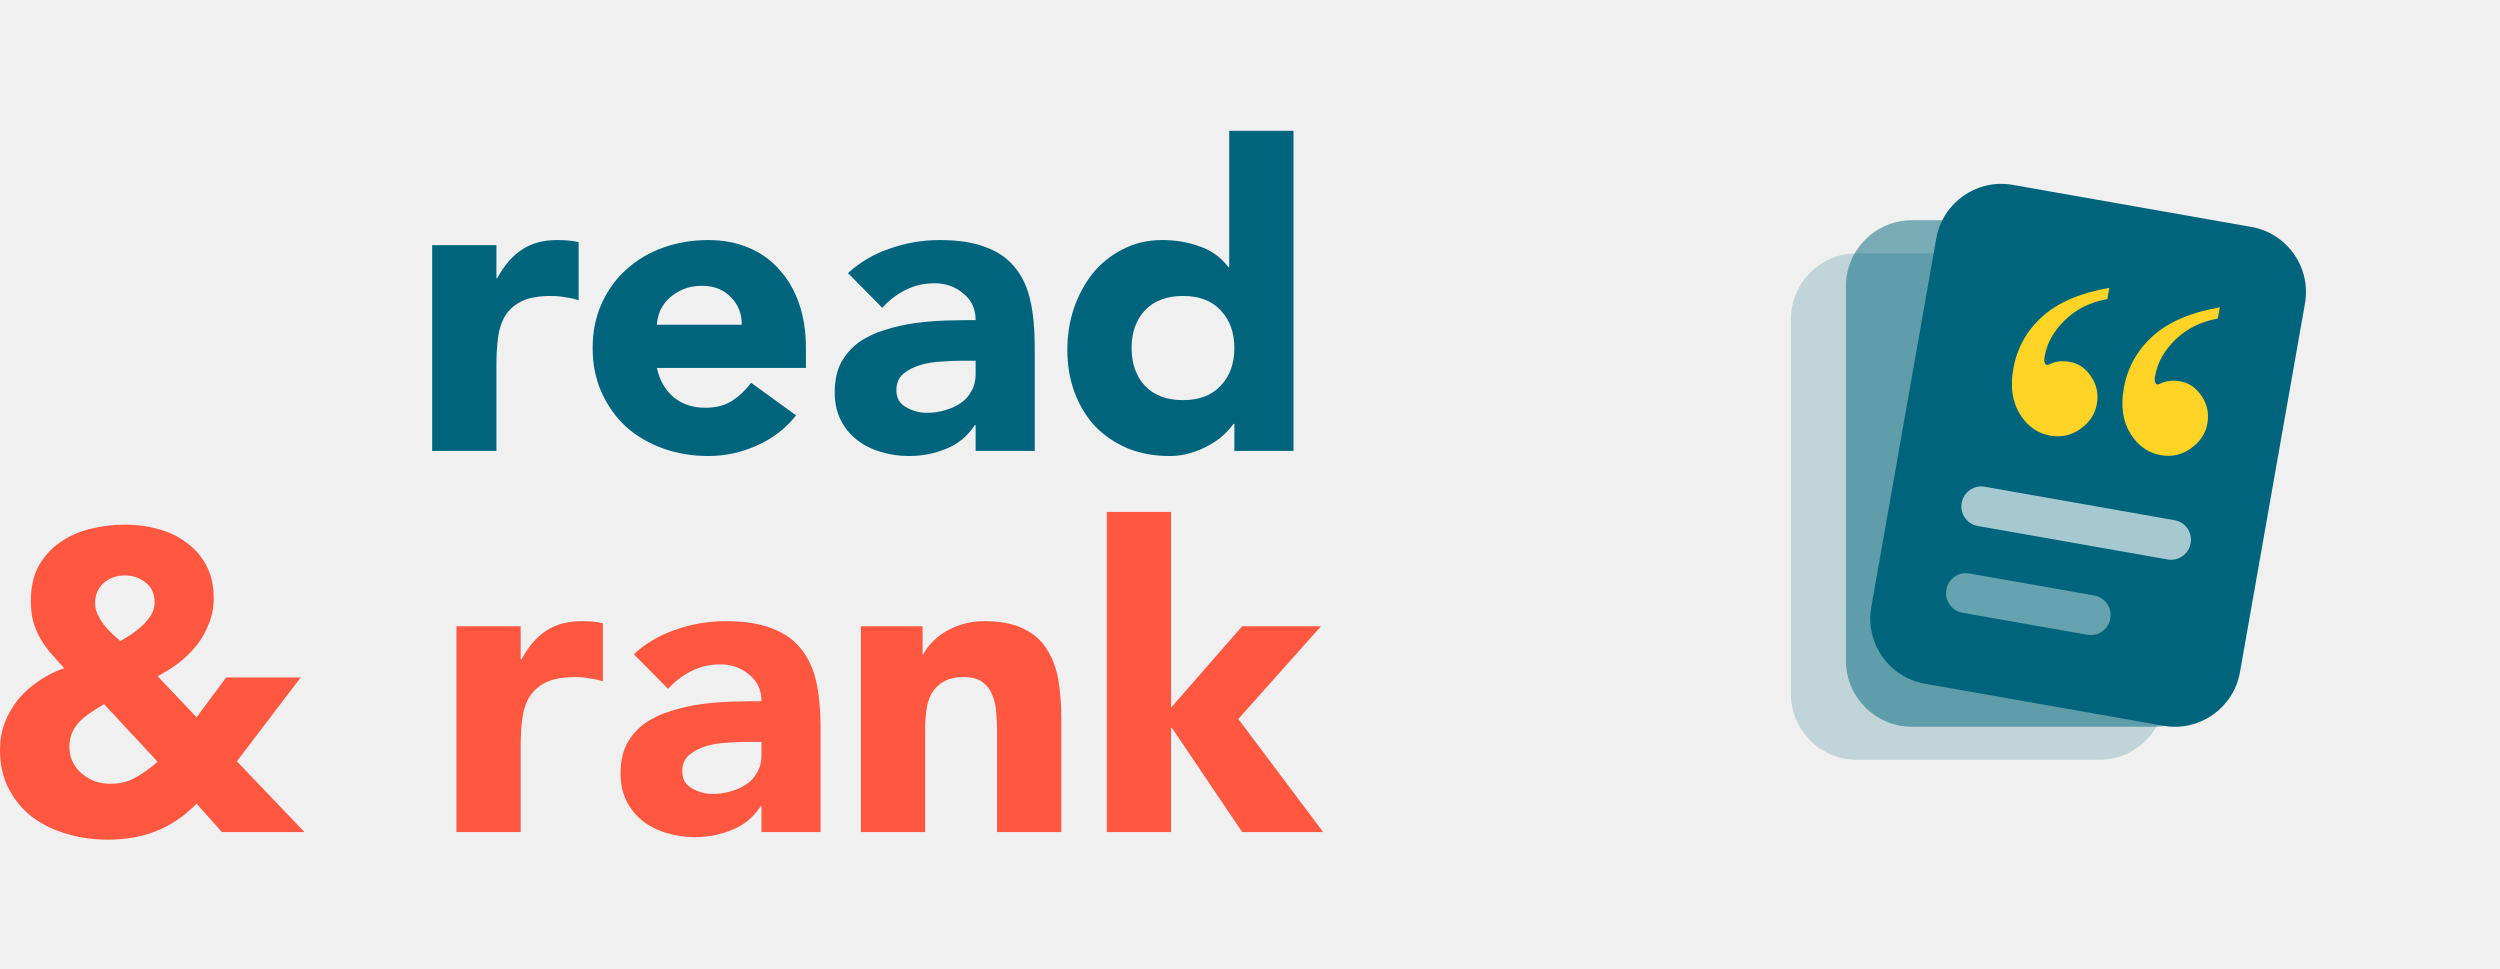
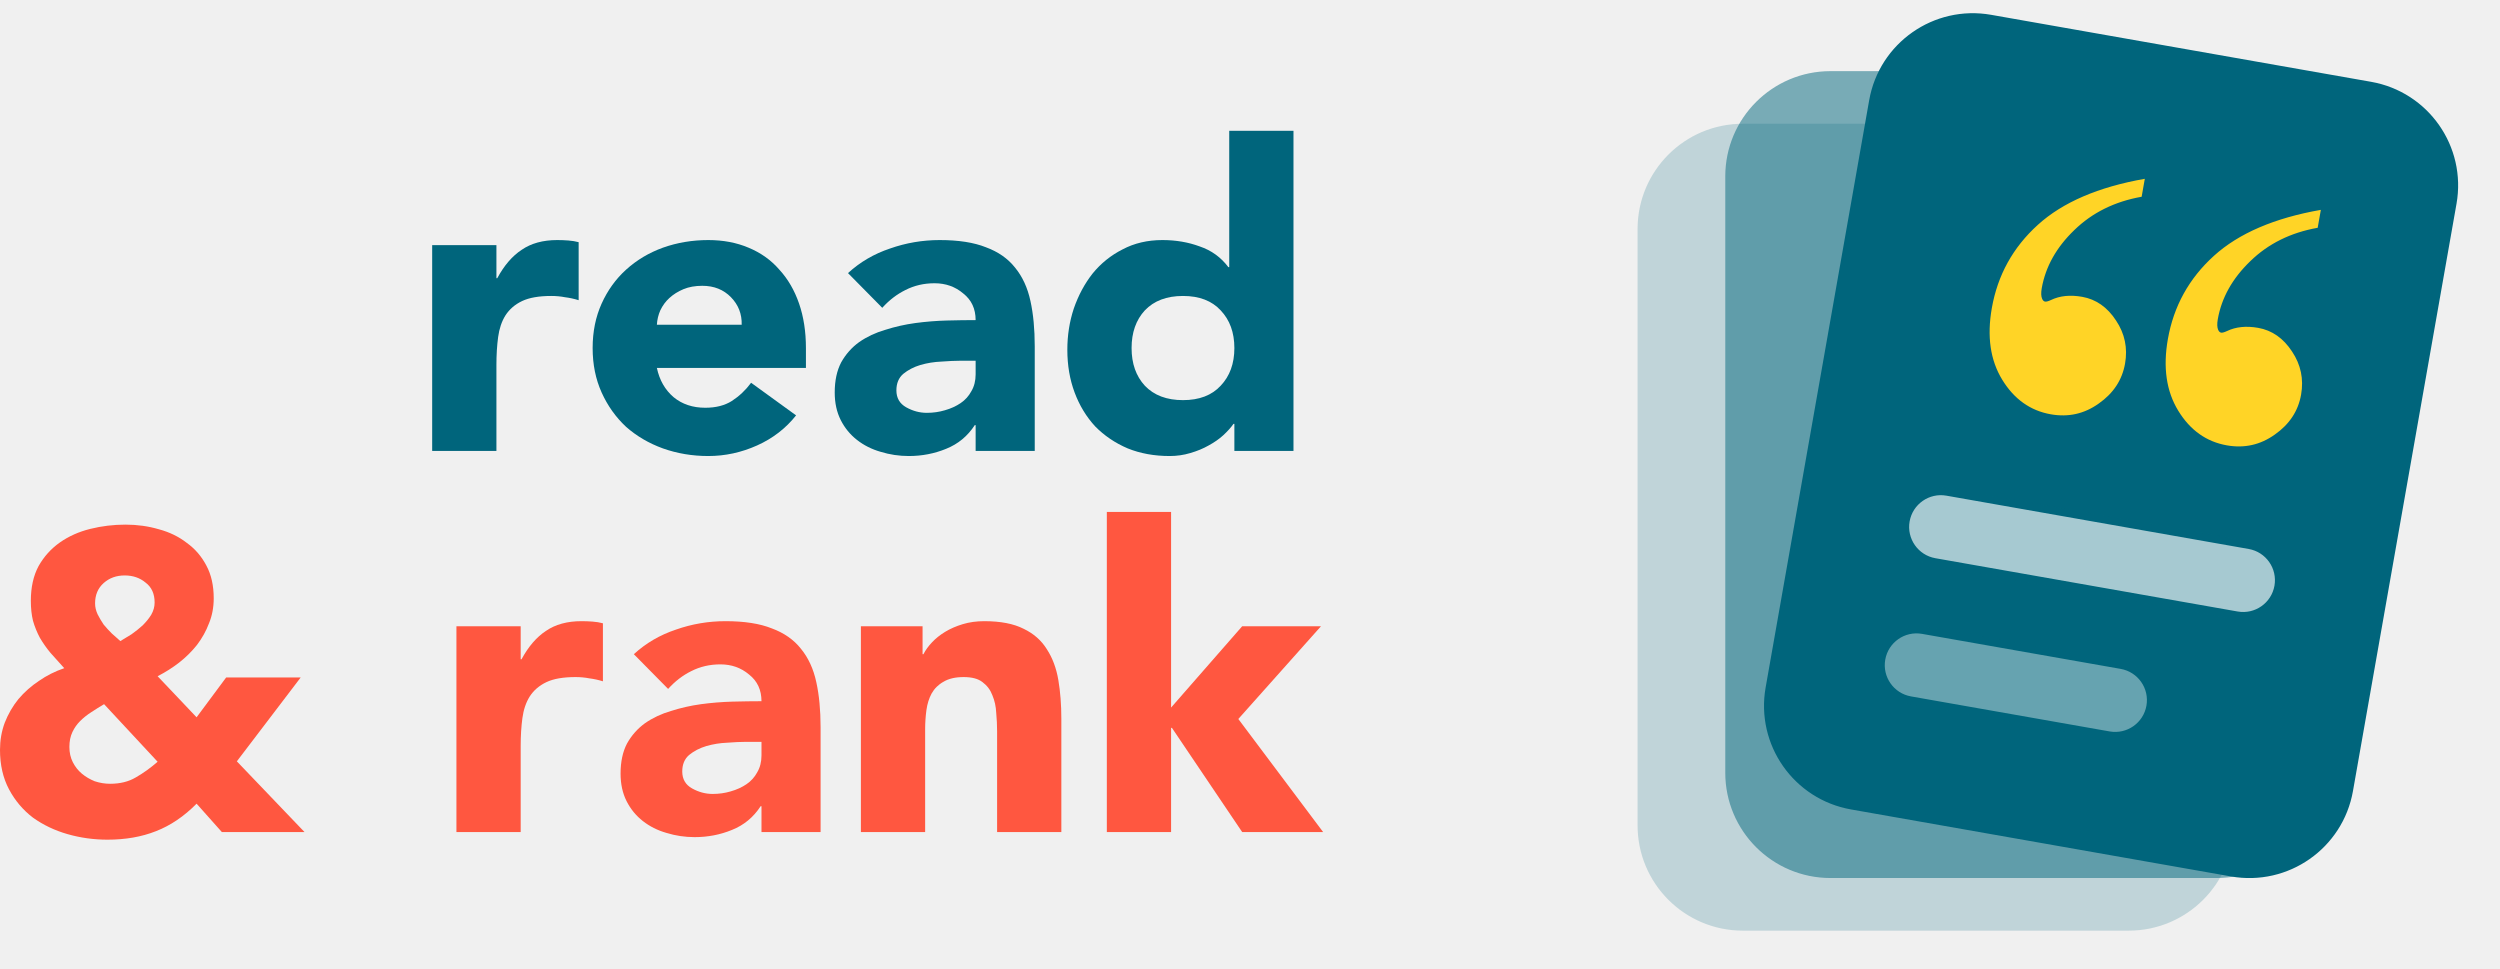
<svg xmlns="http://www.w3.org/2000/svg" width="516" height="200" viewBox="0 0 516 200" fill="none">
  <path d="M48.886 157.139L62.853 171.735H45.792L40.576 165.88C37.983 168.502 35.184 170.395 32.178 171.561C29.231 172.726 25.902 173.309 22.189 173.309C19.36 173.309 16.619 172.93 13.967 172.172C11.315 171.415 8.929 170.279 6.807 168.764C4.744 167.191 3.094 165.239 1.856 162.908C0.619 160.577 0 157.868 0 154.78C0 152.799 0.324 150.934 0.972 149.186C1.68 147.38 2.623 145.748 3.801 144.292C5.039 142.835 6.453 141.582 8.045 140.533C9.636 139.426 11.374 138.552 13.26 137.911C12.258 136.804 11.315 135.755 10.431 134.765C9.606 133.774 8.87 132.726 8.221 131.619C7.632 130.511 7.161 129.346 6.807 128.122C6.512 126.899 6.365 125.53 6.365 124.015C6.365 121.218 6.895 118.829 7.956 116.848C9.076 114.867 10.549 113.235 12.376 111.953C14.203 110.672 16.295 109.739 18.653 109.157C21.01 108.574 23.426 108.283 25.902 108.283C28.318 108.283 30.616 108.603 32.797 109.244C34.977 109.827 36.893 110.759 38.543 112.041C40.252 113.264 41.608 114.838 42.609 116.76C43.611 118.625 44.112 120.868 44.112 123.49C44.112 125.355 43.788 127.074 43.14 128.647C42.55 130.22 41.725 131.706 40.665 133.104C39.604 134.444 38.366 135.668 36.952 136.775C35.596 137.824 34.123 138.756 32.532 139.572L40.576 148.05L46.676 139.834H62.058L48.886 157.139ZM25.725 118.771C24.016 118.771 22.572 119.295 21.393 120.344C20.215 121.393 19.625 122.791 19.625 124.539C19.625 125.297 19.802 126.054 20.155 126.811C20.509 127.511 20.922 128.21 21.393 128.909C21.924 129.55 22.483 130.162 23.073 130.745C23.721 131.327 24.31 131.852 24.841 132.318C25.548 131.91 26.314 131.444 27.139 130.919C27.964 130.337 28.73 129.725 29.438 129.084C30.145 128.385 30.734 127.656 31.206 126.899C31.677 126.083 31.913 125.238 31.913 124.364C31.913 122.558 31.294 121.189 30.056 120.256C28.878 119.266 27.434 118.771 25.725 118.771ZM21.482 145.34C20.598 145.865 19.713 146.418 18.829 147.001C18.004 147.525 17.238 148.137 16.531 148.836C15.883 149.477 15.352 150.235 14.94 151.109C14.527 151.983 14.321 153.003 14.321 154.168C14.321 155.333 14.557 156.382 15.028 157.314C15.5 158.247 16.119 159.033 16.885 159.674C17.651 160.315 18.535 160.839 19.537 161.247C20.598 161.597 21.658 161.772 22.719 161.772C24.782 161.772 26.55 161.335 28.023 160.461C29.555 159.587 31.058 158.509 32.532 157.227L21.482 145.34Z" fill="#FF5740" />
  <path d="M94.208 129.259H107.468V136.076H107.645C109.06 133.454 110.739 131.502 112.684 130.22C114.629 128.88 117.075 128.21 120.021 128.21C120.788 128.21 121.554 128.239 122.32 128.297C123.086 128.356 123.793 128.472 124.442 128.647V140.621C123.499 140.329 122.556 140.126 121.613 140.009C120.729 139.834 119.786 139.747 118.784 139.747C116.25 139.747 114.246 140.096 112.773 140.796C111.299 141.495 110.15 142.485 109.325 143.767C108.559 144.991 108.058 146.477 107.822 148.225C107.586 149.973 107.468 151.895 107.468 153.993V171.735H94.208V129.259Z" fill="#FF5740" />
  <path d="M157.17 166.404H156.993C155.52 168.676 153.546 170.308 151.07 171.298C148.654 172.289 146.09 172.784 143.379 172.784C141.376 172.784 139.431 172.493 137.545 171.91C135.718 171.386 134.097 170.57 132.683 169.463C131.269 168.356 130.149 166.987 129.324 165.355C128.499 163.724 128.086 161.83 128.086 159.674C128.086 157.227 128.528 155.158 129.412 153.469C130.355 151.779 131.593 150.381 133.125 149.273C134.716 148.166 136.514 147.321 138.517 146.739C140.521 146.098 142.584 145.632 144.706 145.34C146.886 145.049 149.037 144.874 151.159 144.816C153.339 144.758 155.343 144.729 157.17 144.729C157.17 142.398 156.316 140.563 154.606 139.222C152.956 137.824 150.982 137.125 148.684 137.125C146.503 137.125 144.499 137.591 142.672 138.523C140.904 139.397 139.313 140.621 137.899 142.194L130.826 135.027C133.302 132.755 136.19 131.065 139.49 129.958C142.79 128.793 146.208 128.21 149.744 128.21C153.634 128.21 156.817 128.705 159.292 129.696C161.826 130.628 163.83 132.026 165.303 133.891C166.835 135.755 167.896 138.057 168.486 140.796C169.075 143.476 169.37 146.593 169.37 150.147V171.735H157.17V166.404ZM153.899 153.119C152.897 153.119 151.63 153.177 150.098 153.294C148.625 153.352 147.181 153.585 145.766 153.993C144.411 154.401 143.232 155.013 142.23 155.828C141.287 156.644 140.816 157.78 140.816 159.237C140.816 160.81 141.494 161.976 142.849 162.733C144.205 163.491 145.619 163.869 147.092 163.869C148.389 163.869 149.627 163.695 150.805 163.345C152.043 162.995 153.133 162.5 154.076 161.859C155.019 161.218 155.756 160.402 156.286 159.412C156.875 158.421 157.17 157.256 157.17 155.916V153.119H153.899Z" fill="#FF5740" />
  <path d="M177.689 129.259H190.419V135.027H190.596C191.008 134.211 191.597 133.396 192.364 132.58C193.13 131.764 194.043 131.036 195.104 130.395C196.165 129.754 197.373 129.23 198.728 128.822C200.084 128.414 201.557 128.21 203.149 128.21C206.508 128.21 209.219 128.734 211.281 129.783C213.344 130.774 214.935 132.172 216.055 133.978C217.234 135.785 218.029 137.911 218.442 140.359C218.854 142.806 219.061 145.457 219.061 148.312V171.735H205.801V150.934C205.801 149.71 205.742 148.458 205.624 147.176C205.565 145.836 205.3 144.612 204.828 143.505C204.416 142.398 203.738 141.495 202.795 140.796C201.911 140.096 200.614 139.747 198.905 139.747C197.196 139.747 195.811 140.067 194.75 140.708C193.69 141.291 192.864 142.107 192.275 143.155C191.745 144.146 191.391 145.282 191.214 146.564C191.038 147.846 190.949 149.186 190.949 150.584V171.735H177.689V129.259Z" fill="#FF5740" />
  <path d="M228.451 105.661H241.711V146.04L256.386 129.259H272.651L255.59 148.399L273.093 171.735H256.386L241.888 150.235H241.711V171.735H228.451V105.661Z" fill="#FF5740" />
  <path d="M89.201 50.598H102.461V57.415H102.638C104.053 54.793 105.732 52.841 107.677 51.56C109.622 50.219 112.068 49.549 115.014 49.549C115.78 49.549 116.547 49.578 117.313 49.637C118.079 49.695 118.786 49.812 119.434 49.986V61.96C118.491 61.669 117.548 61.465 116.606 61.348C115.722 61.174 114.779 61.086 113.777 61.086C111.243 61.086 109.239 61.436 107.765 62.135C106.292 62.834 105.143 63.825 104.318 65.107C103.552 66.33 103.051 67.816 102.815 69.564C102.579 71.312 102.461 73.235 102.461 75.332V93.075H89.201V50.598Z" fill="#00657C" />
  <path d="M164.311 85.733C162.19 88.413 159.508 90.482 156.267 91.939C153.025 93.395 149.666 94.124 146.189 94.124C142.889 94.124 139.765 93.599 136.818 92.55C133.931 91.502 131.396 90.016 129.216 88.093C127.094 86.112 125.415 83.752 124.177 81.014C122.939 78.275 122.321 75.216 122.321 71.837C122.321 68.457 122.939 65.398 124.177 62.659C125.415 59.921 127.094 57.59 129.216 55.667C131.396 53.686 133.931 52.171 136.818 51.123C139.765 50.074 142.889 49.549 146.189 49.549C149.254 49.549 152.023 50.074 154.499 51.123C157.033 52.171 159.154 53.686 160.864 55.667C162.632 57.59 163.987 59.921 164.93 62.659C165.873 65.398 166.344 68.457 166.344 71.837V75.944H135.581C136.111 78.45 137.26 80.46 139.028 81.975C140.796 83.432 142.977 84.16 145.57 84.16C147.751 84.16 149.578 83.694 151.051 82.762C152.583 81.771 153.909 80.518 155.029 79.003L164.311 85.733ZM153.084 67.029C153.143 64.815 152.407 62.922 150.874 61.348C149.342 59.775 147.368 58.989 144.951 58.989C143.478 58.989 142.181 59.222 141.062 59.688C139.942 60.154 138.969 60.766 138.144 61.523C137.378 62.222 136.759 63.067 136.288 64.058C135.875 64.99 135.64 65.981 135.581 67.029H153.084Z" fill="#00657C" />
  <path d="M201.371 87.743H201.194C199.721 90.016 197.746 91.647 195.271 92.638C192.855 93.628 190.291 94.124 187.58 94.124C185.576 94.124 183.632 93.832 181.746 93.25C179.919 92.725 178.298 91.909 176.884 90.802C175.469 89.695 174.349 88.326 173.524 86.695C172.699 85.063 172.287 83.169 172.287 81.014C172.287 78.566 172.729 76.498 173.613 74.808C174.556 73.118 175.793 71.72 177.326 70.613C178.917 69.506 180.714 68.661 182.718 68.078C184.722 67.437 186.785 66.971 188.906 66.68C191.087 66.388 193.238 66.214 195.359 66.156C197.54 66.097 199.544 66.068 201.371 66.068C201.371 63.737 200.516 61.902 198.807 60.562C197.157 59.163 195.183 58.464 192.884 58.464C190.704 58.464 188.7 58.93 186.873 59.863C185.105 60.737 183.514 61.96 182.099 63.533L175.027 56.367C177.502 54.094 180.39 52.404 183.69 51.297C186.991 50.132 190.409 49.549 193.945 49.549C197.835 49.549 201.017 50.045 203.492 51.035C206.027 51.967 208.03 53.366 209.504 55.23C211.036 57.095 212.097 59.397 212.686 62.135C213.275 64.815 213.57 67.933 213.57 71.487V93.075H201.371V87.743ZM198.1 74.459C197.098 74.459 195.831 74.517 194.299 74.633C192.825 74.692 191.381 74.925 189.967 75.332C188.611 75.74 187.433 76.352 186.431 77.168C185.488 77.984 185.016 79.12 185.016 80.577C185.016 82.15 185.694 83.315 187.05 84.073C188.405 84.83 189.82 85.209 191.293 85.209C192.59 85.209 193.827 85.034 195.006 84.684C196.243 84.335 197.334 83.84 198.277 83.199C199.22 82.558 199.956 81.742 200.487 80.751C201.076 79.761 201.371 78.596 201.371 77.255V74.459H198.1Z" fill="#00657C" />
  <path d="M266.974 93.075H254.775V87.481H254.598C254.068 88.239 253.36 89.025 252.476 89.841C251.651 90.599 250.649 91.298 249.471 91.939C248.351 92.58 247.084 93.104 245.67 93.512C244.314 93.92 242.9 94.124 241.426 94.124C238.244 94.124 235.356 93.599 232.763 92.55C230.17 91.443 227.93 89.928 226.044 88.006C224.217 86.025 222.803 83.694 221.801 81.014C220.799 78.333 220.298 75.391 220.298 72.186C220.298 69.215 220.74 66.388 221.624 63.708C222.567 60.97 223.864 58.552 225.514 56.454C227.223 54.356 229.286 52.696 231.702 51.472C234.118 50.19 236.859 49.549 239.923 49.549C242.693 49.549 245.257 49.986 247.614 50.86C250.031 51.676 252.005 53.104 253.537 55.143H253.714V27H266.974V93.075ZM254.775 71.837C254.775 68.632 253.832 66.039 251.946 64.058C250.119 62.077 247.526 61.086 244.167 61.086C240.807 61.086 238.185 62.077 236.299 64.058C234.472 66.039 233.559 68.632 233.559 71.837C233.559 75.041 234.472 77.634 236.299 79.615C238.185 81.596 240.807 82.587 244.167 82.587C247.526 82.587 250.119 81.596 251.946 79.615C253.832 77.634 254.775 75.041 254.775 71.837Z" fill="#00657C" />
  <g clip-path="url(#clip0_4023_2)">
-     <path opacity="0.2" d="M383.275 52.773H433.275C440.53 52.774 446.411 58.655 446.411 65.91V143.183C446.411 150.437 440.53 156.319 433.275 156.319H383.275C376.02 156.319 370.139 150.438 370.139 143.183V65.91C370.139 58.655 376.02 52.773 383.275 52.773Z" fill="#00657C" stroke="#00657C" />
-     <path opacity="0.5" d="M394.639 45.955H444.639C451.894 45.955 457.775 51.837 457.775 59.092V136.364C457.775 143.619 451.894 149.501 444.639 149.501H394.639C387.384 149.501 381.502 143.619 381.502 136.364V59.092C381.502 51.837 387.384 45.955 394.639 45.955Z" fill="#00657C" stroke="#00657C" />
-     <path d="M415.359 38.65L464.599 47.332C471.744 48.592 476.514 55.405 475.254 62.55L461.836 138.649C460.576 145.793 453.763 150.564 446.619 149.305L397.378 140.622C390.234 139.362 385.463 132.549 386.722 125.404L400.141 49.305C401.4 42.161 408.214 37.39 415.359 38.65Z" fill="#00657C" stroke="#00657C" />
-     <path d="M458.168 63.428L457.758 65.751C454.259 66.373 451.348 67.815 449.025 70.079C446.709 72.31 445.305 74.817 444.815 77.599C444.709 78.2 444.726 78.659 444.865 78.977C444.958 79.189 445.084 79.309 445.242 79.337C445.4 79.365 445.656 79.296 446.012 79.13C447.151 78.582 448.496 78.444 450.045 78.717C451.847 79.035 453.312 80.059 454.441 81.79C455.576 83.49 455.965 85.351 455.608 87.374C455.234 89.492 454.099 91.215 452.203 92.543C450.338 93.876 448.267 94.343 445.991 93.941C443.336 93.473 441.236 91.978 439.693 89.457C438.149 86.936 437.7 83.841 438.347 80.174C439.099 75.907 441.086 72.313 444.306 69.393C447.526 66.473 452.147 64.485 458.168 63.428ZM435.359 59.406L434.95 61.73C431.45 62.351 428.539 63.794 426.217 66.057C423.901 68.289 422.497 70.796 422.006 73.577C421.9 74.178 421.917 74.637 422.057 74.955C422.15 75.167 422.275 75.287 422.433 75.315C422.591 75.343 422.848 75.274 423.203 75.109C424.343 74.56 425.687 74.422 427.236 74.695C429.038 75.013 430.504 76.037 431.633 77.768C432.767 79.468 433.156 81.329 432.799 83.352C432.426 85.47 431.291 87.193 429.394 88.521C427.53 89.855 425.459 90.321 423.183 89.919C420.528 89.451 418.428 87.957 416.884 85.435C415.34 82.914 414.892 79.82 415.538 76.153C416.291 71.885 418.277 68.291 421.498 65.371C424.718 62.452 429.338 60.463 435.359 59.406Z" fill="#FFD426" />
-     <path opacity="0.65" d="M409.738 99.968L448.908 106.875C451.417 107.317 453.092 109.71 452.65 112.219C452.207 114.728 449.814 116.404 447.305 115.962L408.136 109.056C405.627 108.613 403.952 106.22 404.394 103.71C404.837 101.201 407.229 99.526 409.738 99.968Z" fill="white" stroke="#00657C" />
-     <path opacity="0.4" d="M406.581 117.874L432.321 122.413C434.83 122.855 436.505 125.248 436.063 127.757C435.62 130.267 433.228 131.943 430.718 131.5L404.979 126.962C402.47 126.519 400.794 124.126 401.237 121.617C401.679 119.108 404.072 117.432 406.581 117.874Z" fill="white" stroke="#00657C" />
+     <g transform="translate(423 97) scale(1.18) translate(-423 -97)">
+       <g transform="translate(-148.05 -34.125) scale(1.35)">
+         <path opacity="0.2" d="M383.275 52.773H433.275C440.53 52.774 446.411 58.655 446.411 65.91V143.183C446.411 150.437 440.53 156.319 433.275 156.319H383.275C376.02 156.319 370.139 150.438 370.139 143.183V65.91C370.139 58.655 376.02 52.773 383.275 52.773Z" fill="#00657C" stroke="#00657C" />
+         <path opacity="0.5" d="M394.639 45.955H444.639C451.894 45.955 457.775 51.837 457.775 59.092V136.364C457.775 143.619 451.894 149.501 444.639 149.501H394.639C387.384 149.501 381.502 143.619 381.502 136.364V59.092C381.502 51.837 387.384 45.955 394.639 45.955Z" fill="#00657C" stroke="#00657C" />
+         <path d="M415.359 38.65L464.599 47.332C471.744 48.592 476.514 55.405 475.254 62.55L461.836 138.649C460.576 145.793 453.763 150.564 446.619 149.305L397.378 140.622C390.234 139.362 385.463 132.549 386.722 125.404L400.141 49.305C401.4 42.161 408.214 37.39 415.359 38.65Z" fill="#00657C" stroke="#00657C" />
+         <path d="M458.168 63.428L457.758 65.751C454.259 66.373 451.348 67.815 449.025 70.079C446.709 72.31 445.305 74.817 444.815 77.599C444.709 78.2 444.726 78.659 444.865 78.977C444.958 79.189 445.084 79.309 445.242 79.337C445.4 79.365 445.656 79.296 446.012 79.13C447.151 78.582 448.496 78.444 450.045 78.717C451.847 79.035 453.312 80.059 454.441 81.79C455.576 83.49 455.965 85.351 455.608 87.374C455.234 89.492 454.099 91.215 452.203 92.543C450.338 93.876 448.267 94.343 445.991 93.941C443.336 93.473 441.236 91.978 439.693 89.457C438.149 86.936 437.7 83.841 438.347 80.174C439.099 75.907 441.086 72.313 444.306 69.393C447.526 66.473 452.147 64.485 458.168 63.428ZM435.359 59.406L434.95 61.73C431.45 62.351 428.539 63.794 426.217 66.057C423.901 68.289 422.497 70.796 422.006 73.577C421.9 74.178 421.917 74.637 422.057 74.955C422.15 75.167 422.275 75.287 422.433 75.315C422.591 75.343 422.848 75.274 423.203 75.109C424.343 74.56 425.687 74.422 427.236 74.695C429.038 75.013 430.504 76.037 431.633 77.768C432.767 79.468 433.156 81.329 432.799 83.352C432.426 85.47 431.291 87.193 429.394 88.521C427.53 89.855 425.459 90.321 423.183 89.919C420.528 89.451 418.428 87.957 416.884 85.435C415.34 82.914 414.892 79.82 415.538 76.153C416.291 71.885 418.277 68.291 421.498 65.371C424.718 62.452 429.338 60.463 435.359 59.406Z" fill="#FFD426" />
+         <path opacity="0.65" d="M409.738 99.968L448.908 106.875C451.417 107.317 453.092 109.71 452.65 112.219C452.207 114.728 449.814 116.404 447.305 115.962L408.136 109.056C405.627 108.613 403.952 106.22 404.394 103.71C404.837 101.201 407.229 99.526 409.738 99.968Z" fill="white" stroke="#00657C" />
+         <path opacity="0.4" d="M406.581 117.874L432.321 122.413C434.83 122.855 436.505 125.248 436.063 127.757C435.62 130.267 433.228 131.943 430.718 131.5L404.979 126.962C402.47 126.519 400.794 124.126 401.237 121.617C401.679 119.108 404.072 117.432 406.581 117.874Z" fill="white" stroke="#00657C" />
+       </g>
+     </g>
  </g>
  <defs>
    <clipPath id="clip0_4023_2">
      <rect width="200" height="200" fill="white" transform="translate(315.093)" />
    </clipPath>
  </defs>
</svg>
